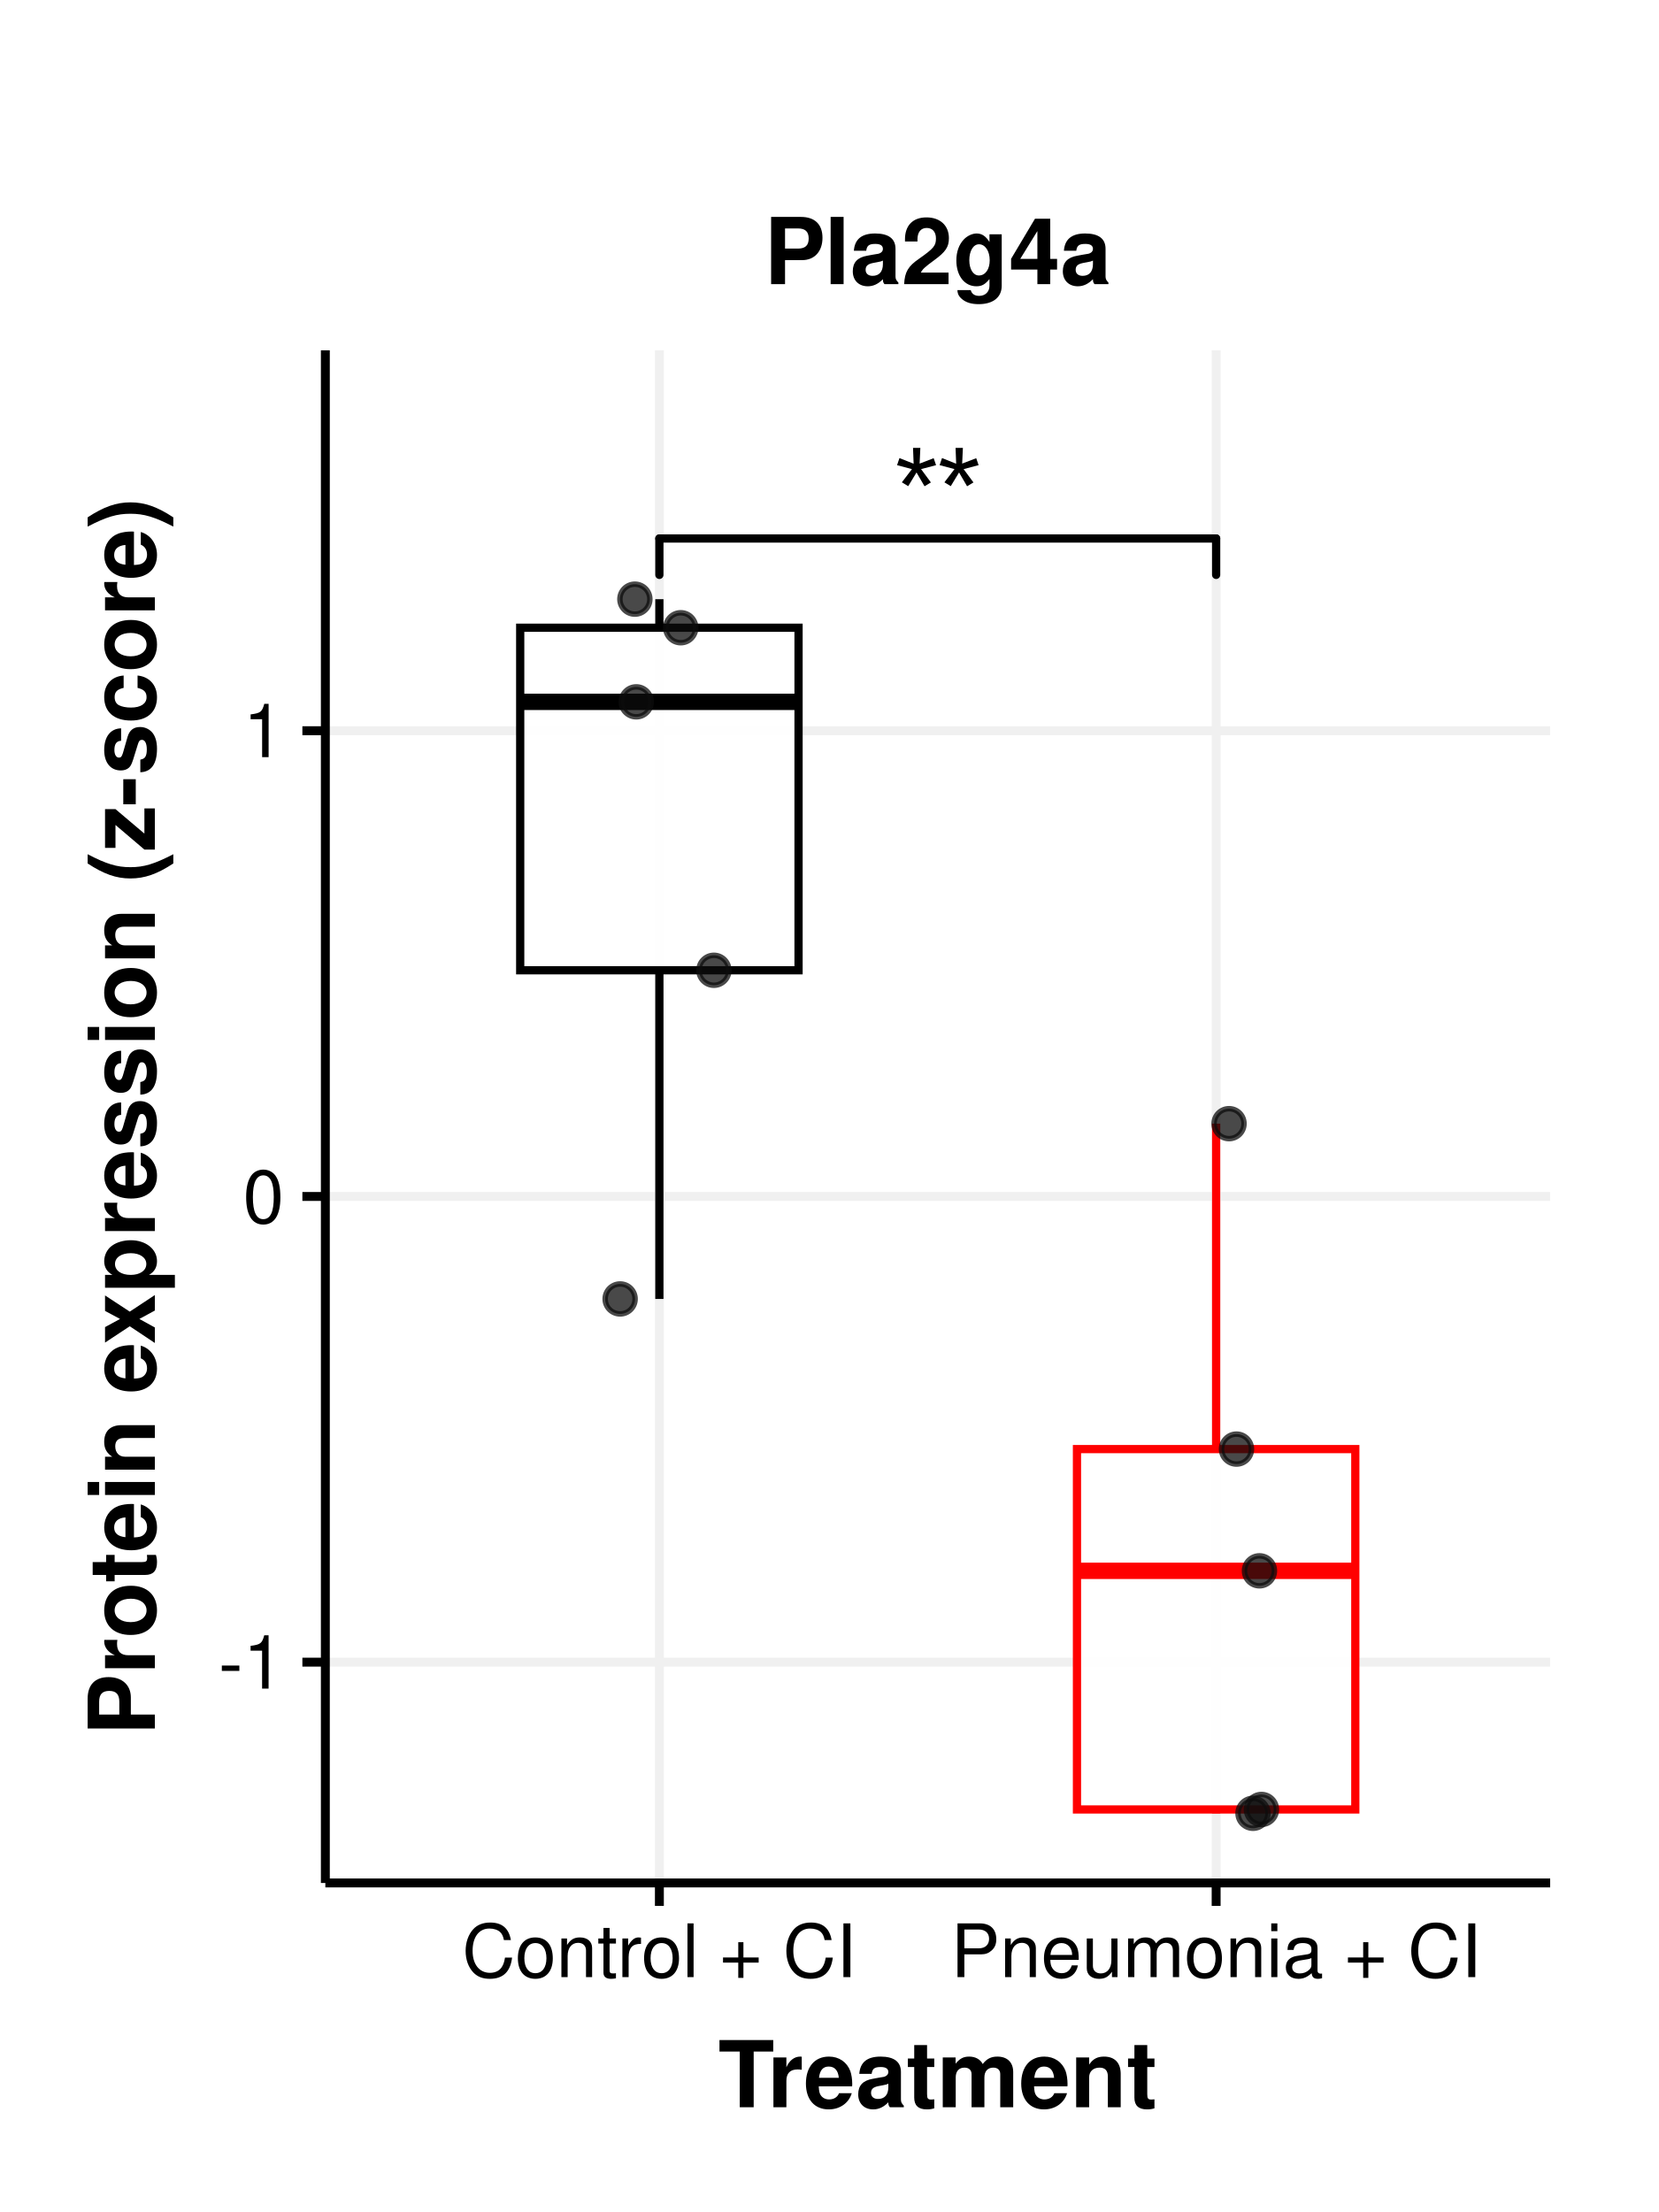
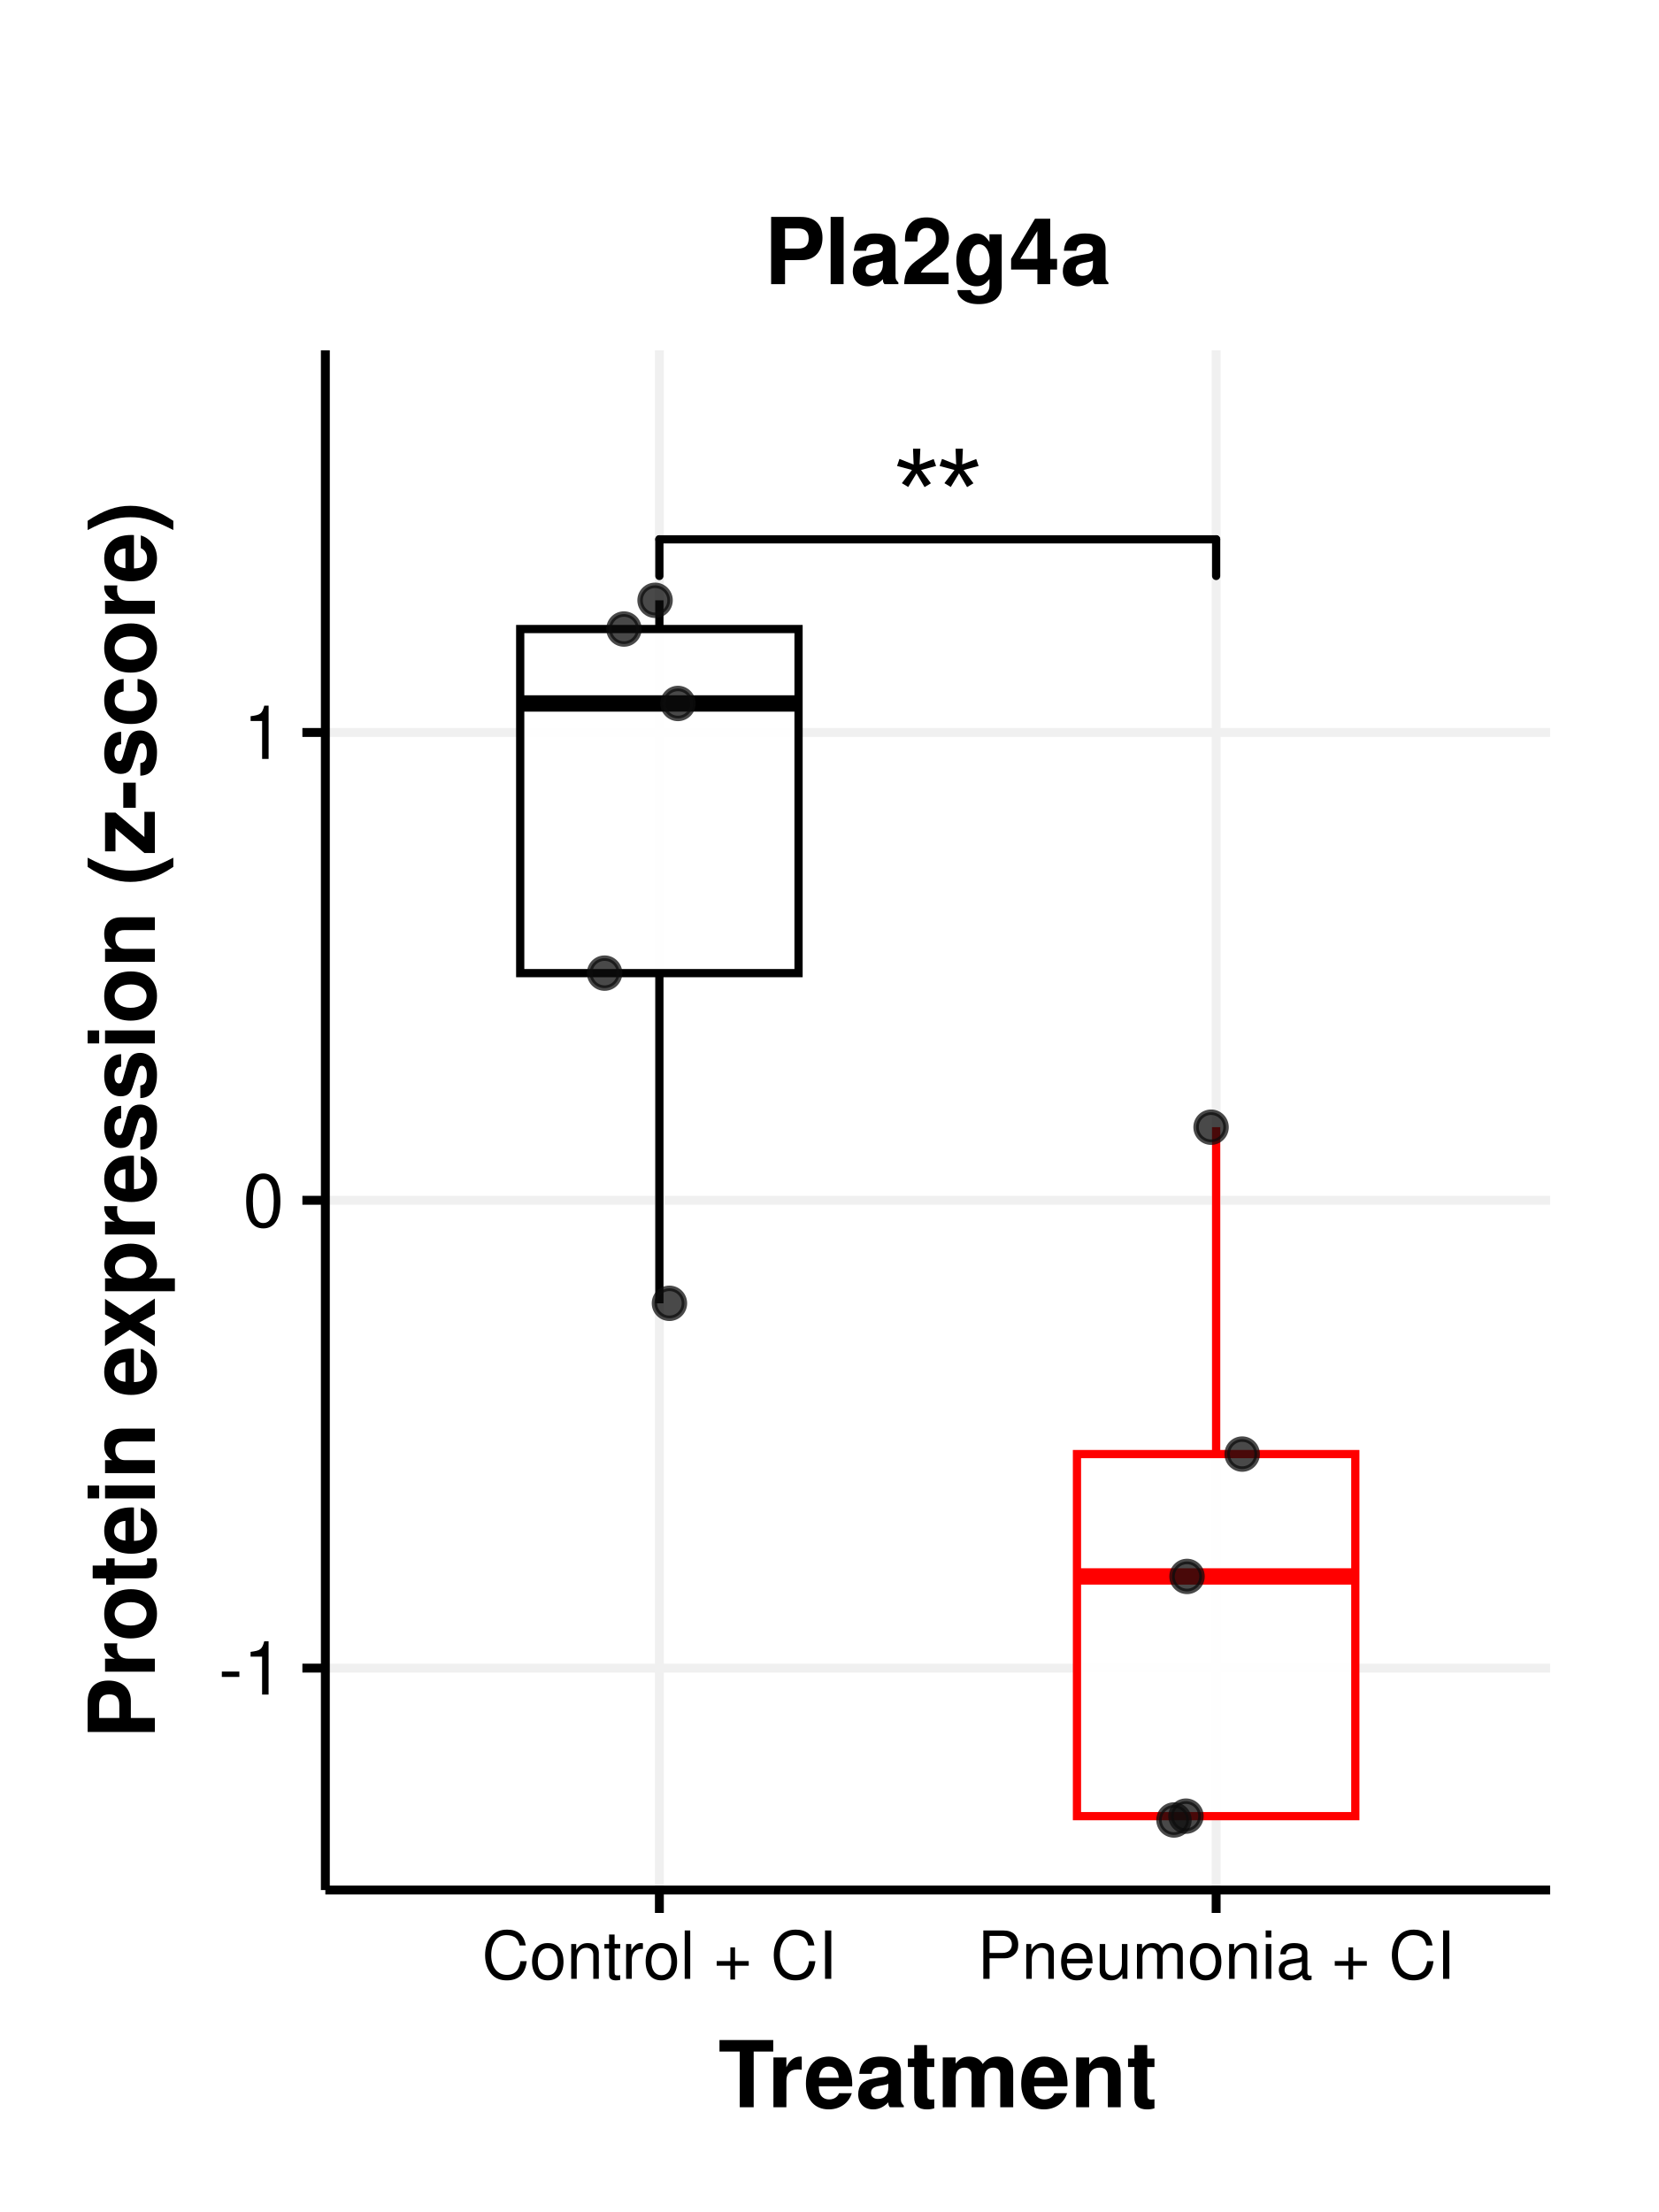
<svg xmlns="http://www.w3.org/2000/svg" class="svglite" width="216.00pt" height="288.00pt" viewBox="0 0 216.00 288.00">
  <defs>
    <style type="text/css">
    .svglite line, .svglite polyline, .svglite polygon, .svglite path, .svglite rect, .svglite circle {
      fill: none;
      stroke: #000000;
      stroke-linecap: round;
      stroke-linejoin: round;
      stroke-miterlimit: 10.00;
    }
    .svglite text {
      white-space: pre;
    }
  </style>
  </defs>
  <rect width="100%" height="100%" style="stroke: none; fill: #FFFFFF;" />
  <defs>
    <clipPath id="cpMC4wMHwyMTYuMDB8MC4wMHwyODguMDA=">
      <rect x="0.00" y="0.00" width="216.00" height="288.00" />
    </clipPath>
  </defs>
  <g clip-path="url(#cpMC4wMHwyMTYuMDB8MC4wMHwyODguMDA=)">
    <rect x="0.00" y="0.00" width="216.00" height="288.00" style="stroke-width: 1.16; stroke: none; fill: #FFFFFF;" />
  </g>
  <defs>
-     <clipPath id="cpNDIuMzZ8MjAxLjgzfDQ1LjYxfDI0NS4xNg==">
-       <rect x="42.36" y="45.61" width="159.46" height="199.55" />
+     <clipPath id="cpNDIuMzZ8MjAxLjgzfDQ1LjYxfDI0Ni4wOA==">
+       <rect x="42.36" y="45.61" width="159.46" height="200.46" />
    </clipPath>
  </defs>
-   <g clip-path="url(#cpNDIuMzZ8MjAxLjgzfDQ1LjYxfDI0NS4xNg==)">
-     <rect x="42.36" y="45.61" width="159.46" height="199.55" style="stroke-width: 1.16; stroke: none; fill: #FFFFFF;" />
-     <polyline points="42.36,216.41 201.83,216.41 " style="stroke-width: 1.16; stroke: #F0F0F0; stroke-linecap: butt;" />
-     <polyline points="42.36,155.78 201.83,155.78 " style="stroke-width: 1.16; stroke: #F0F0F0; stroke-linecap: butt;" />
-     <polyline points="42.36,95.14 201.83,95.14 " style="stroke-width: 1.16; stroke: #F0F0F0; stroke-linecap: butt;" />
-     <polyline points="85.85,245.16 85.85,45.61 " style="stroke-width: 1.16; stroke: #F0F0F0; stroke-linecap: butt;" />
-     <polyline points="158.34,245.16 158.34,45.61 " style="stroke-width: 1.16; stroke: #F0F0F0; stroke-linecap: butt;" />
-     <text x="122.10" y="68.11" text-anchor="middle" style="font-size: 14.23px; font-family: &quot;Arial&quot;;" textLength="11.07px" lengthAdjust="spacingAndGlyphs">**</text>
-     <line x1="85.85" y1="74.85" x2="85.85" y2="70.11" style="stroke-width: 1.07;" />
-     <line x1="85.85" y1="70.11" x2="158.34" y2="70.11" style="stroke-width: 1.07;" />
-     <line x1="158.34" y1="70.11" x2="158.34" y2="74.85" style="stroke-width: 1.07;" />
-     <line x1="85.85" y1="81.73" x2="85.85" y2="78.01" style="stroke-width: 1.07; stroke-linecap: butt;" />
-     <line x1="85.85" y1="126.33" x2="85.85" y2="169.12" style="stroke-width: 1.07; stroke-linecap: butt;" />
-     <polygon points="67.73,81.73 67.73,126.33 103.97,126.33 103.97,81.73 67.73,81.73 " style="stroke-width: 1.07; stroke-linecap: butt; stroke-linejoin: miter; fill: #FFFFFF; fill-opacity: 0.90;" />
-     <line x1="67.73" y1="91.38" x2="103.97" y2="91.38" style="stroke-width: 2.13; stroke-linecap: butt; stroke-linejoin: miter;" />
-     <line x1="158.34" y1="188.67" x2="158.34" y2="146.30" style="stroke-width: 1.07; stroke: #FF0000; stroke-linecap: butt;" />
-     <line x1="158.34" y1="235.59" x2="158.34" y2="236.09" style="stroke-width: 1.07; stroke: #FF0000; stroke-linecap: butt;" />
-     <polygon points="140.22,188.67 140.22,235.59 176.46,235.59 176.46,188.67 140.22,188.67 " style="stroke-width: 1.07; stroke: #FF0000; stroke-linecap: butt; stroke-linejoin: miter; fill: #FFFFFF; fill-opacity: 0.90;" />
-     <line x1="140.22" y1="204.52" x2="176.46" y2="204.52" style="stroke-width: 2.13; stroke: #FF0000; stroke-linecap: butt; stroke-linejoin: miter;" />
-     <circle cx="82.84" cy="91.38" r="1.95" style="stroke-width: 0.71; stroke: #0D0D0D; stroke-opacity: 0.75; fill: #0D0D0D; fill-opacity: 0.75;" />
-     <circle cx="82.66" cy="78.01" r="1.95" style="stroke-width: 0.71; stroke: #0D0D0D; stroke-opacity: 0.75; fill: #0D0D0D; fill-opacity: 0.75;" />
-     <circle cx="88.63" cy="81.73" r="1.95" style="stroke-width: 0.71; stroke: #0D0D0D; stroke-opacity: 0.75; fill: #0D0D0D; fill-opacity: 0.75;" />
-     <circle cx="80.74" cy="169.12" r="1.95" style="stroke-width: 0.71; stroke: #0D0D0D; stroke-opacity: 0.75; fill: #0D0D0D; fill-opacity: 0.75;" />
-     <circle cx="92.95" cy="126.33" r="1.95" style="stroke-width: 0.71; stroke: #0D0D0D; stroke-opacity: 0.75; fill: #0D0D0D; fill-opacity: 0.75;" />
-     <circle cx="163.98" cy="204.52" r="1.95" style="stroke-width: 0.71; stroke: #0D0D0D; stroke-opacity: 0.75; fill: #0D0D0D; fill-opacity: 0.75;" />
-     <circle cx="163.14" cy="236.09" r="1.95" style="stroke-width: 0.71; stroke: #0D0D0D; stroke-opacity: 0.75; fill: #0D0D0D; fill-opacity: 0.75;" />
-     <circle cx="164.24" cy="235.59" r="1.95" style="stroke-width: 0.71; stroke: #0D0D0D; stroke-opacity: 0.75; fill: #0D0D0D; fill-opacity: 0.75;" />
-     <circle cx="160.99" cy="188.67" r="1.95" style="stroke-width: 0.71; stroke: #0D0D0D; stroke-opacity: 0.75; fill: #0D0D0D; fill-opacity: 0.75;" />
-     <circle cx="160.02" cy="146.30" r="1.95" style="stroke-width: 0.71; stroke: #0D0D0D; stroke-opacity: 0.75; fill: #0D0D0D; fill-opacity: 0.75;" />
-     <rect x="42.36" y="45.61" width="159.46" height="199.55" style="stroke-width: 1.16; stroke: none;" />
+   <g clip-path="url(#cpNDIuMzZ8MjAxLjgzfDQ1LjYxfDI0Ni4wOA==)">
+     <rect x="42.36" y="45.61" width="159.46" height="200.46" style="stroke-width: 1.16; stroke: none; fill: #FFFFFF;" />
+     <polyline points="42.36,217.19 201.83,217.19 " style="stroke-width: 1.16; stroke: #F0F0F0; stroke-linecap: butt;" />
+     <polyline points="42.36,156.28 201.83,156.28 " style="stroke-width: 1.16; stroke: #F0F0F0; stroke-linecap: butt;" />
+     <polyline points="42.36,95.37 201.83,95.37 " style="stroke-width: 1.16; stroke: #F0F0F0; stroke-linecap: butt;" />
+     <polyline points="85.85,246.08 85.85,45.61 " style="stroke-width: 1.16; stroke: #F0F0F0; stroke-linecap: butt;" />
+     <polyline points="158.34,246.08 158.34,45.61 " style="stroke-width: 1.16; stroke: #F0F0F0; stroke-linecap: butt;" />
+     <text x="122.10" y="68.22" text-anchor="middle" style="font-size: 14.23px; font-family: &quot;Arial&quot;;" textLength="11.07px" lengthAdjust="spacingAndGlyphs">**</text>
+     <line x1="85.85" y1="74.99" x2="85.85" y2="70.22" style="stroke-width: 1.07;" />
+     <line x1="85.85" y1="70.22" x2="158.34" y2="70.22" style="stroke-width: 1.07;" />
+     <line x1="158.34" y1="70.22" x2="158.34" y2="74.99" style="stroke-width: 1.07;" />
+     <line x1="85.85" y1="81.90" x2="85.85" y2="78.16" style="stroke-width: 1.07; stroke-linecap: butt;" />
+     <line x1="85.85" y1="126.70" x2="85.85" y2="169.69" style="stroke-width: 1.07; stroke-linecap: butt;" />
+     <polygon points="67.73,81.90 67.73,126.70 103.97,126.70 103.97,81.90 67.73,81.90 " style="stroke-width: 1.07; stroke-linecap: butt; stroke-linejoin: miter; fill: #FFFFFF; fill-opacity: 0.90;" />
+     <line x1="67.73" y1="91.59" x2="103.97" y2="91.59" style="stroke-width: 2.13; stroke-linecap: butt; stroke-linejoin: miter;" />
+     <line x1="158.34" y1="189.32" x2="158.34" y2="146.76" style="stroke-width: 1.07; stroke: #FF0000; stroke-linecap: butt;" />
+     <line x1="158.34" y1="236.46" x2="158.34" y2="236.96" style="stroke-width: 1.07; stroke: #FF0000; stroke-linecap: butt;" />
+     <polygon points="140.22,189.32 140.22,236.46 176.46,236.46 176.46,189.32 140.22,189.32 " style="stroke-width: 1.07; stroke: #FF0000; stroke-linecap: butt; stroke-linejoin: miter; fill: #FFFFFF; fill-opacity: 0.90;" />
+     <line x1="140.22" y1="205.25" x2="176.46" y2="205.25" style="stroke-width: 2.13; stroke: #FF0000; stroke-linecap: butt; stroke-linejoin: miter;" />
+     <circle cx="88.27" cy="91.59" r="1.95" style="stroke-width: 0.71; stroke: #0D0D0D; stroke-opacity: 0.75; fill: #0D0D0D; fill-opacity: 0.75;" />
+     <circle cx="85.29" cy="78.16" r="1.95" style="stroke-width: 0.71; stroke: #0D0D0D; stroke-opacity: 0.75; fill: #0D0D0D; fill-opacity: 0.75;" />
+     <circle cx="81.24" cy="81.90" r="1.95" style="stroke-width: 0.71; stroke: #0D0D0D; stroke-opacity: 0.75; fill: #0D0D0D; fill-opacity: 0.75;" />
+     <circle cx="87.16" cy="169.69" r="1.95" style="stroke-width: 0.71; stroke: #0D0D0D; stroke-opacity: 0.75; fill: #0D0D0D; fill-opacity: 0.75;" />
+     <circle cx="78.72" cy="126.70" r="1.95" style="stroke-width: 0.71; stroke: #0D0D0D; stroke-opacity: 0.75; fill: #0D0D0D; fill-opacity: 0.75;" />
+     <circle cx="154.55" cy="205.25" r="1.95" style="stroke-width: 0.71; stroke: #0D0D0D; stroke-opacity: 0.75; fill: #0D0D0D; fill-opacity: 0.75;" />
+     <circle cx="152.85" cy="236.96" r="1.95" style="stroke-width: 0.71; stroke: #0D0D0D; stroke-opacity: 0.75; fill: #0D0D0D; fill-opacity: 0.75;" />
+     <circle cx="154.41" cy="236.46" r="1.95" style="stroke-width: 0.71; stroke: #0D0D0D; stroke-opacity: 0.75; fill: #0D0D0D; fill-opacity: 0.75;" />
+     <circle cx="161.73" cy="189.32" r="1.95" style="stroke-width: 0.71; stroke: #0D0D0D; stroke-opacity: 0.75; fill: #0D0D0D; fill-opacity: 0.75;" />
+     <circle cx="157.68" cy="146.76" r="1.95" style="stroke-width: 0.71; stroke: #0D0D0D; stroke-opacity: 0.75; fill: #0D0D0D; fill-opacity: 0.75;" />
+     <rect x="42.36" y="45.61" width="159.46" height="200.46" style="stroke-width: 1.16; stroke: none;" />
  </g>
  <g clip-path="url(#cpMC4wMHwyMTYuMDB8MC4wMHwyODguMDA=)">
-     <polyline points="42.36,245.16 42.36,45.61 " style="stroke-width: 1.16; stroke-linecap: butt;" />
-     <text x="36.98" y="219.85" text-anchor="end" style="font-size: 9.60px; font-family: &quot;Helvetica&quot;;" textLength="8.53px" lengthAdjust="spacingAndGlyphs">-1</text>
-     <text x="36.98" y="159.22" text-anchor="end" style="font-size: 9.60px; font-family: &quot;Helvetica&quot;;" textLength="5.34px" lengthAdjust="spacingAndGlyphs">0</text>
-     <text x="36.98" y="98.58" text-anchor="end" style="font-size: 9.60px; font-family: &quot;Helvetica&quot;;" textLength="5.34px" lengthAdjust="spacingAndGlyphs">1</text>
-     <polyline points="39.37,216.41 42.36,216.41 " style="stroke-width: 1.16; stroke-linecap: butt;" />
-     <polyline points="39.37,155.78 42.36,155.78 " style="stroke-width: 1.16; stroke-linecap: butt;" />
-     <polyline points="39.37,95.14 42.36,95.14 " style="stroke-width: 1.16; stroke-linecap: butt;" />
-     <polyline points="42.36,245.16 201.83,245.16 " style="stroke-width: 1.16; stroke-linecap: butt;" />
-     <polyline points="85.85,248.15 85.85,245.16 " style="stroke-width: 1.16; stroke-linecap: butt;" />
-     <polyline points="158.34,248.15 158.34,245.16 " style="stroke-width: 1.16; stroke-linecap: butt;" />
-     <text x="85.85" y="257.42" text-anchor="middle" style="font-size: 9.60px; font-family: &quot;Helvetica&quot;;" textLength="51.44px" lengthAdjust="spacingAndGlyphs">Control + CI</text>
-     <text x="158.34" y="257.42" text-anchor="middle" style="font-size: 9.60px; font-family: &quot;Helvetica&quot;;" textLength="69.06px" lengthAdjust="spacingAndGlyphs">Pneumonia + CI</text>
+     <polyline points="42.36,246.08 42.36,45.61 " style="stroke-width: 1.16; stroke-linecap: butt;" />
+     <text x="36.98" y="220.63" text-anchor="end" style="font-size: 9.60px; font-family: &quot;Helvetica&quot;;" textLength="8.53px" lengthAdjust="spacingAndGlyphs">-1</text>
+     <text x="36.98" y="159.72" text-anchor="end" style="font-size: 9.60px; font-family: &quot;Helvetica&quot;;" textLength="5.34px" lengthAdjust="spacingAndGlyphs">0</text>
+     <text x="36.98" y="98.81" text-anchor="end" style="font-size: 9.60px; font-family: &quot;Helvetica&quot;;" textLength="5.34px" lengthAdjust="spacingAndGlyphs">1</text>
+     <polyline points="39.37,217.19 42.36,217.19 " style="stroke-width: 1.16; stroke-linecap: butt;" />
+     <polyline points="39.37,156.28 42.36,156.28 " style="stroke-width: 1.16; stroke-linecap: butt;" />
+     <polyline points="39.37,95.37 42.36,95.37 " style="stroke-width: 1.16; stroke-linecap: butt;" />
+     <polyline points="42.36,246.08 201.83,246.08 " style="stroke-width: 1.16; stroke-linecap: butt;" />
+     <polyline points="85.85,249.06 85.85,246.08 " style="stroke-width: 1.16; stroke-linecap: butt;" />
+     <polyline points="158.34,249.06 158.34,246.08 " style="stroke-width: 1.16; stroke-linecap: butt;" />
+     <text x="85.85" y="257.64" text-anchor="middle" style="font-size: 8.64px; font-family: &quot;Helvetica&quot;;" textLength="46.26px" lengthAdjust="spacingAndGlyphs">Control + CI</text>
+     <text x="158.34" y="257.64" text-anchor="middle" style="font-size: 8.64px; font-family: &quot;Helvetica&quot;;" textLength="62.09px" lengthAdjust="spacingAndGlyphs">Pneumonia + CI</text>
    <text x="122.10" y="274.36" text-anchor="middle" style="font-size: 12.00px; font-weight: bold; font-family: &quot;Helvetica&quot;;" textLength="58.02px" lengthAdjust="spacingAndGlyphs">Treatment</text>
-     <text transform="translate(20.16,145.39) rotate(-90)" text-anchor="middle" style="font-size: 12.00px; font-weight: bold; font-family: &quot;Helvetica&quot;;" textLength="161.39px" lengthAdjust="spacingAndGlyphs">Protein expression (z-score)</text>
+     <text transform="translate(20.16,145.84) rotate(-90)" text-anchor="middle" style="font-size: 12.00px; font-weight: bold; font-family: &quot;Helvetica&quot;;" textLength="161.39px" lengthAdjust="spacingAndGlyphs">Protein expression (z-score)</text>
    <text x="122.10" y="36.99" text-anchor="middle" style="font-size: 12.00px; font-weight: bold; font-family: &quot;Helvetica&quot;;" textLength="45.37px" lengthAdjust="spacingAndGlyphs">Pla2g4a</text>
  </g>
</svg>
